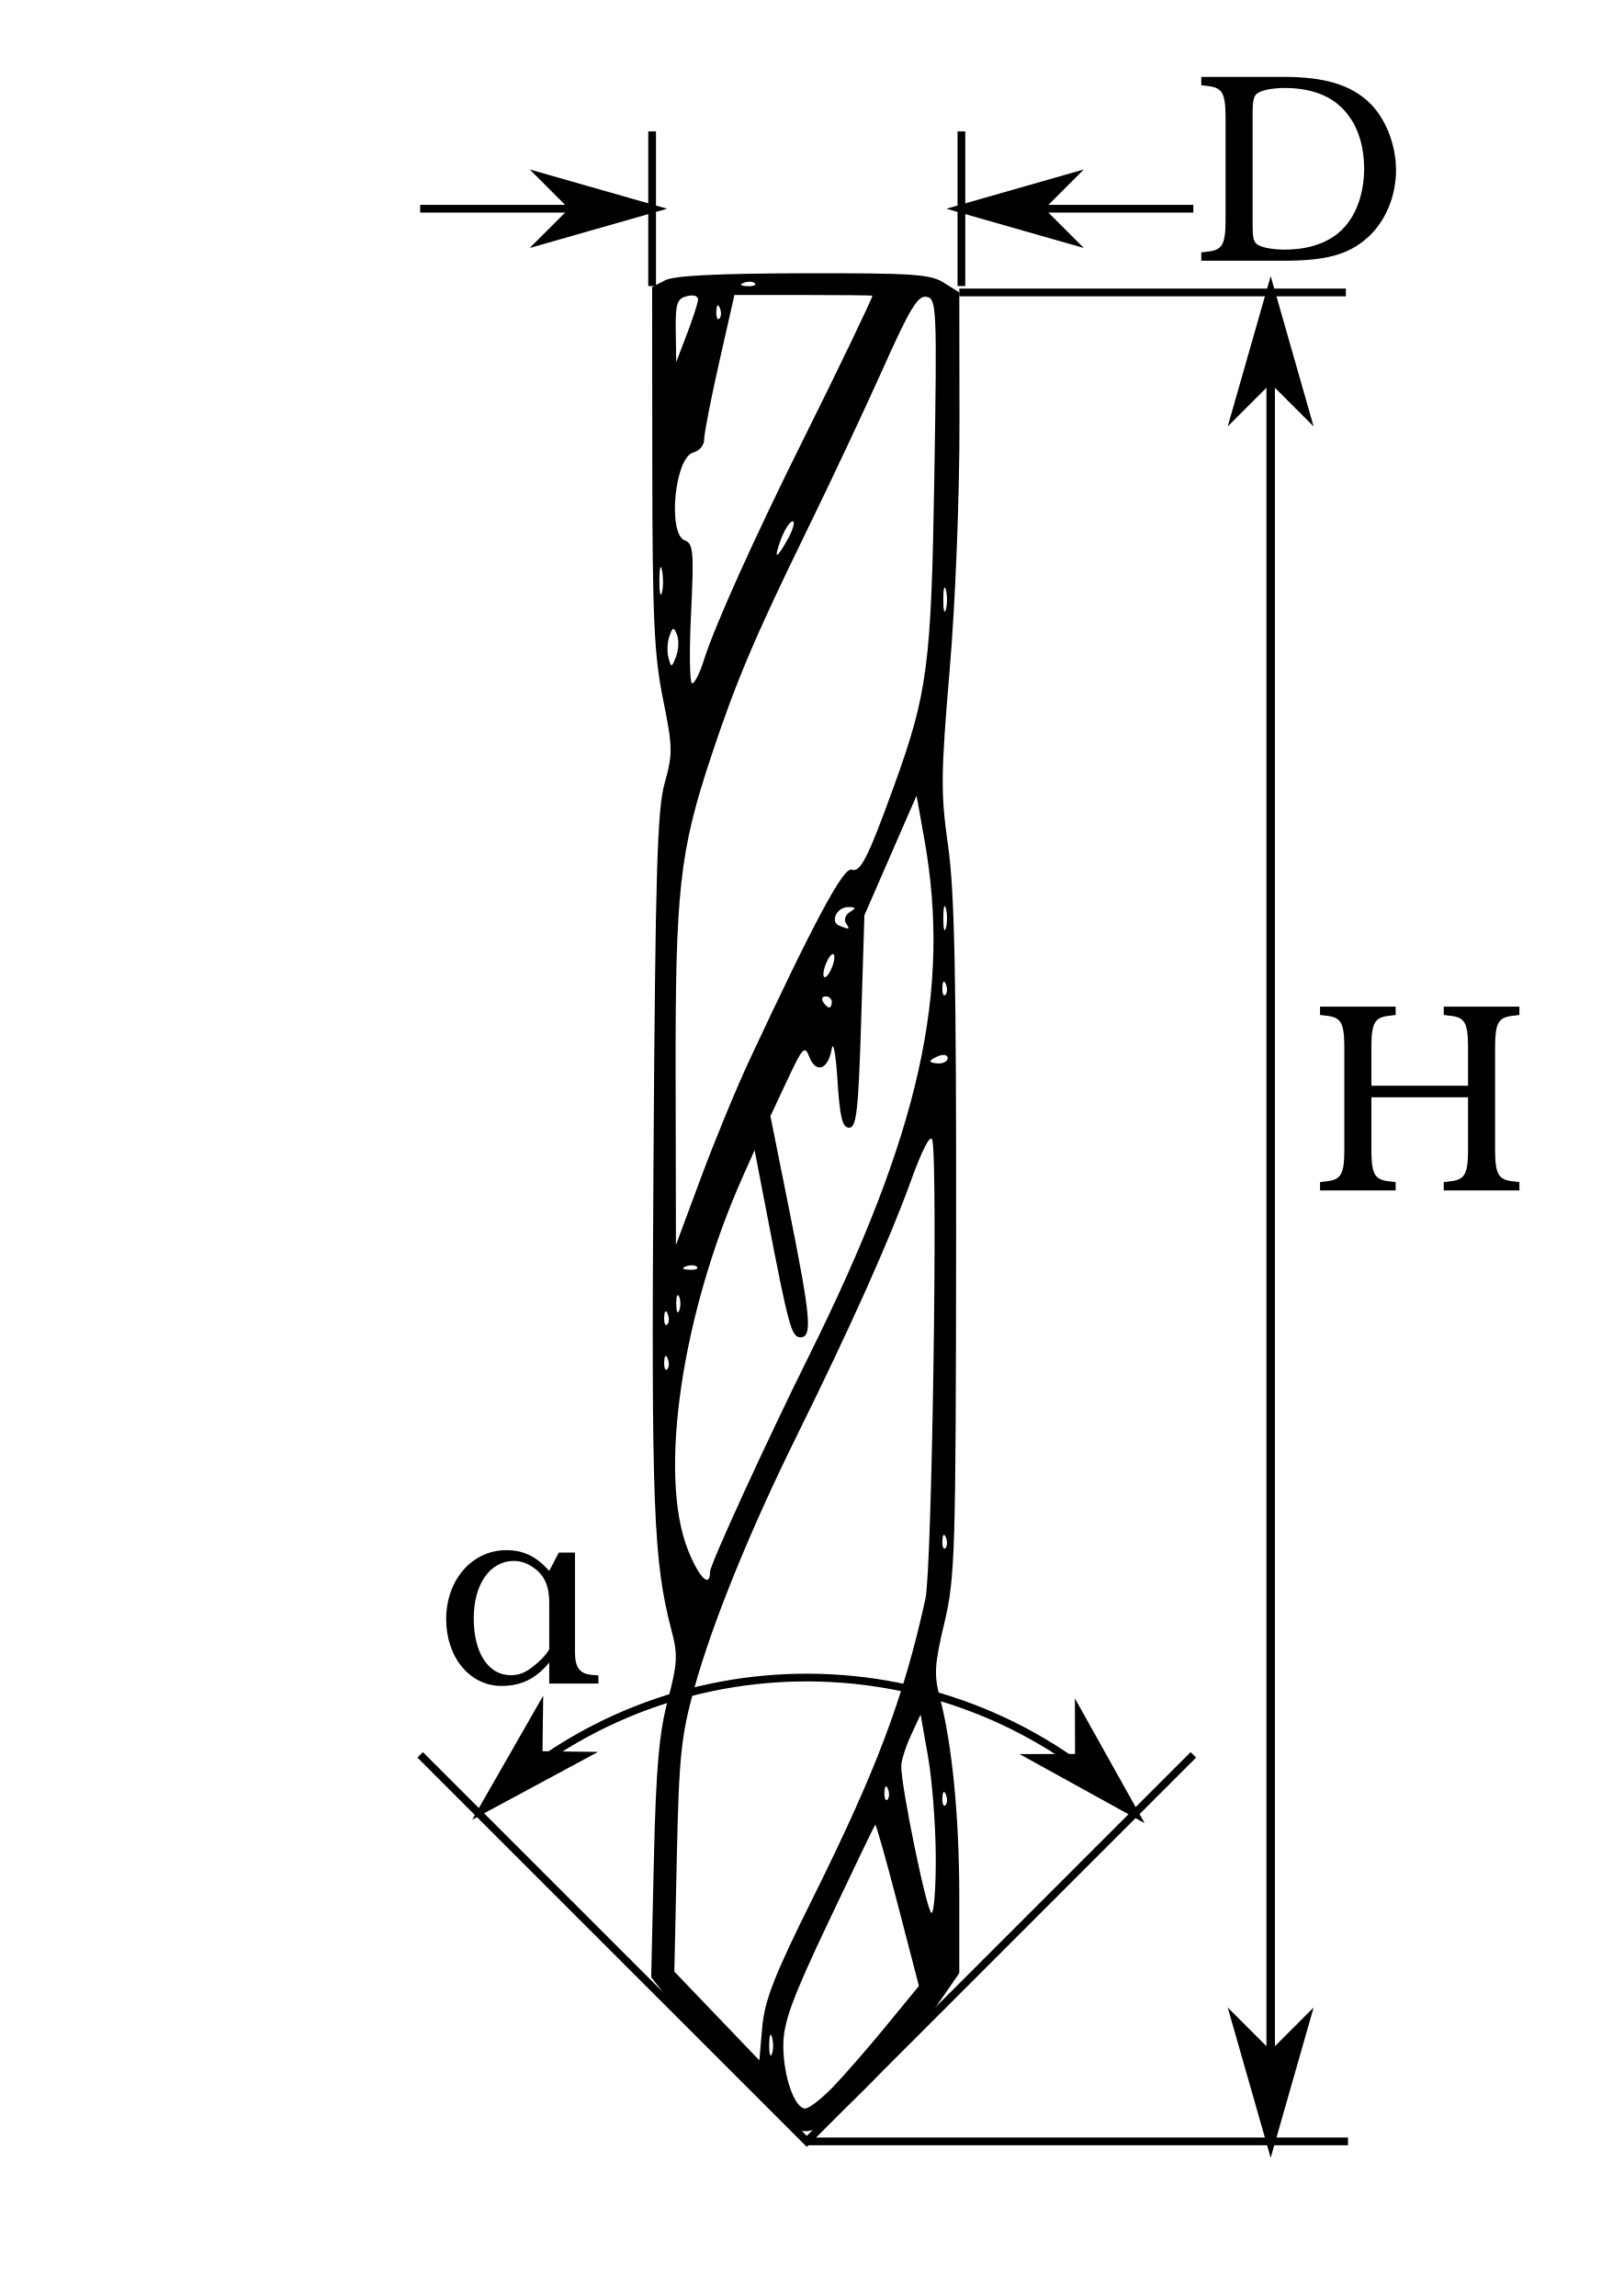
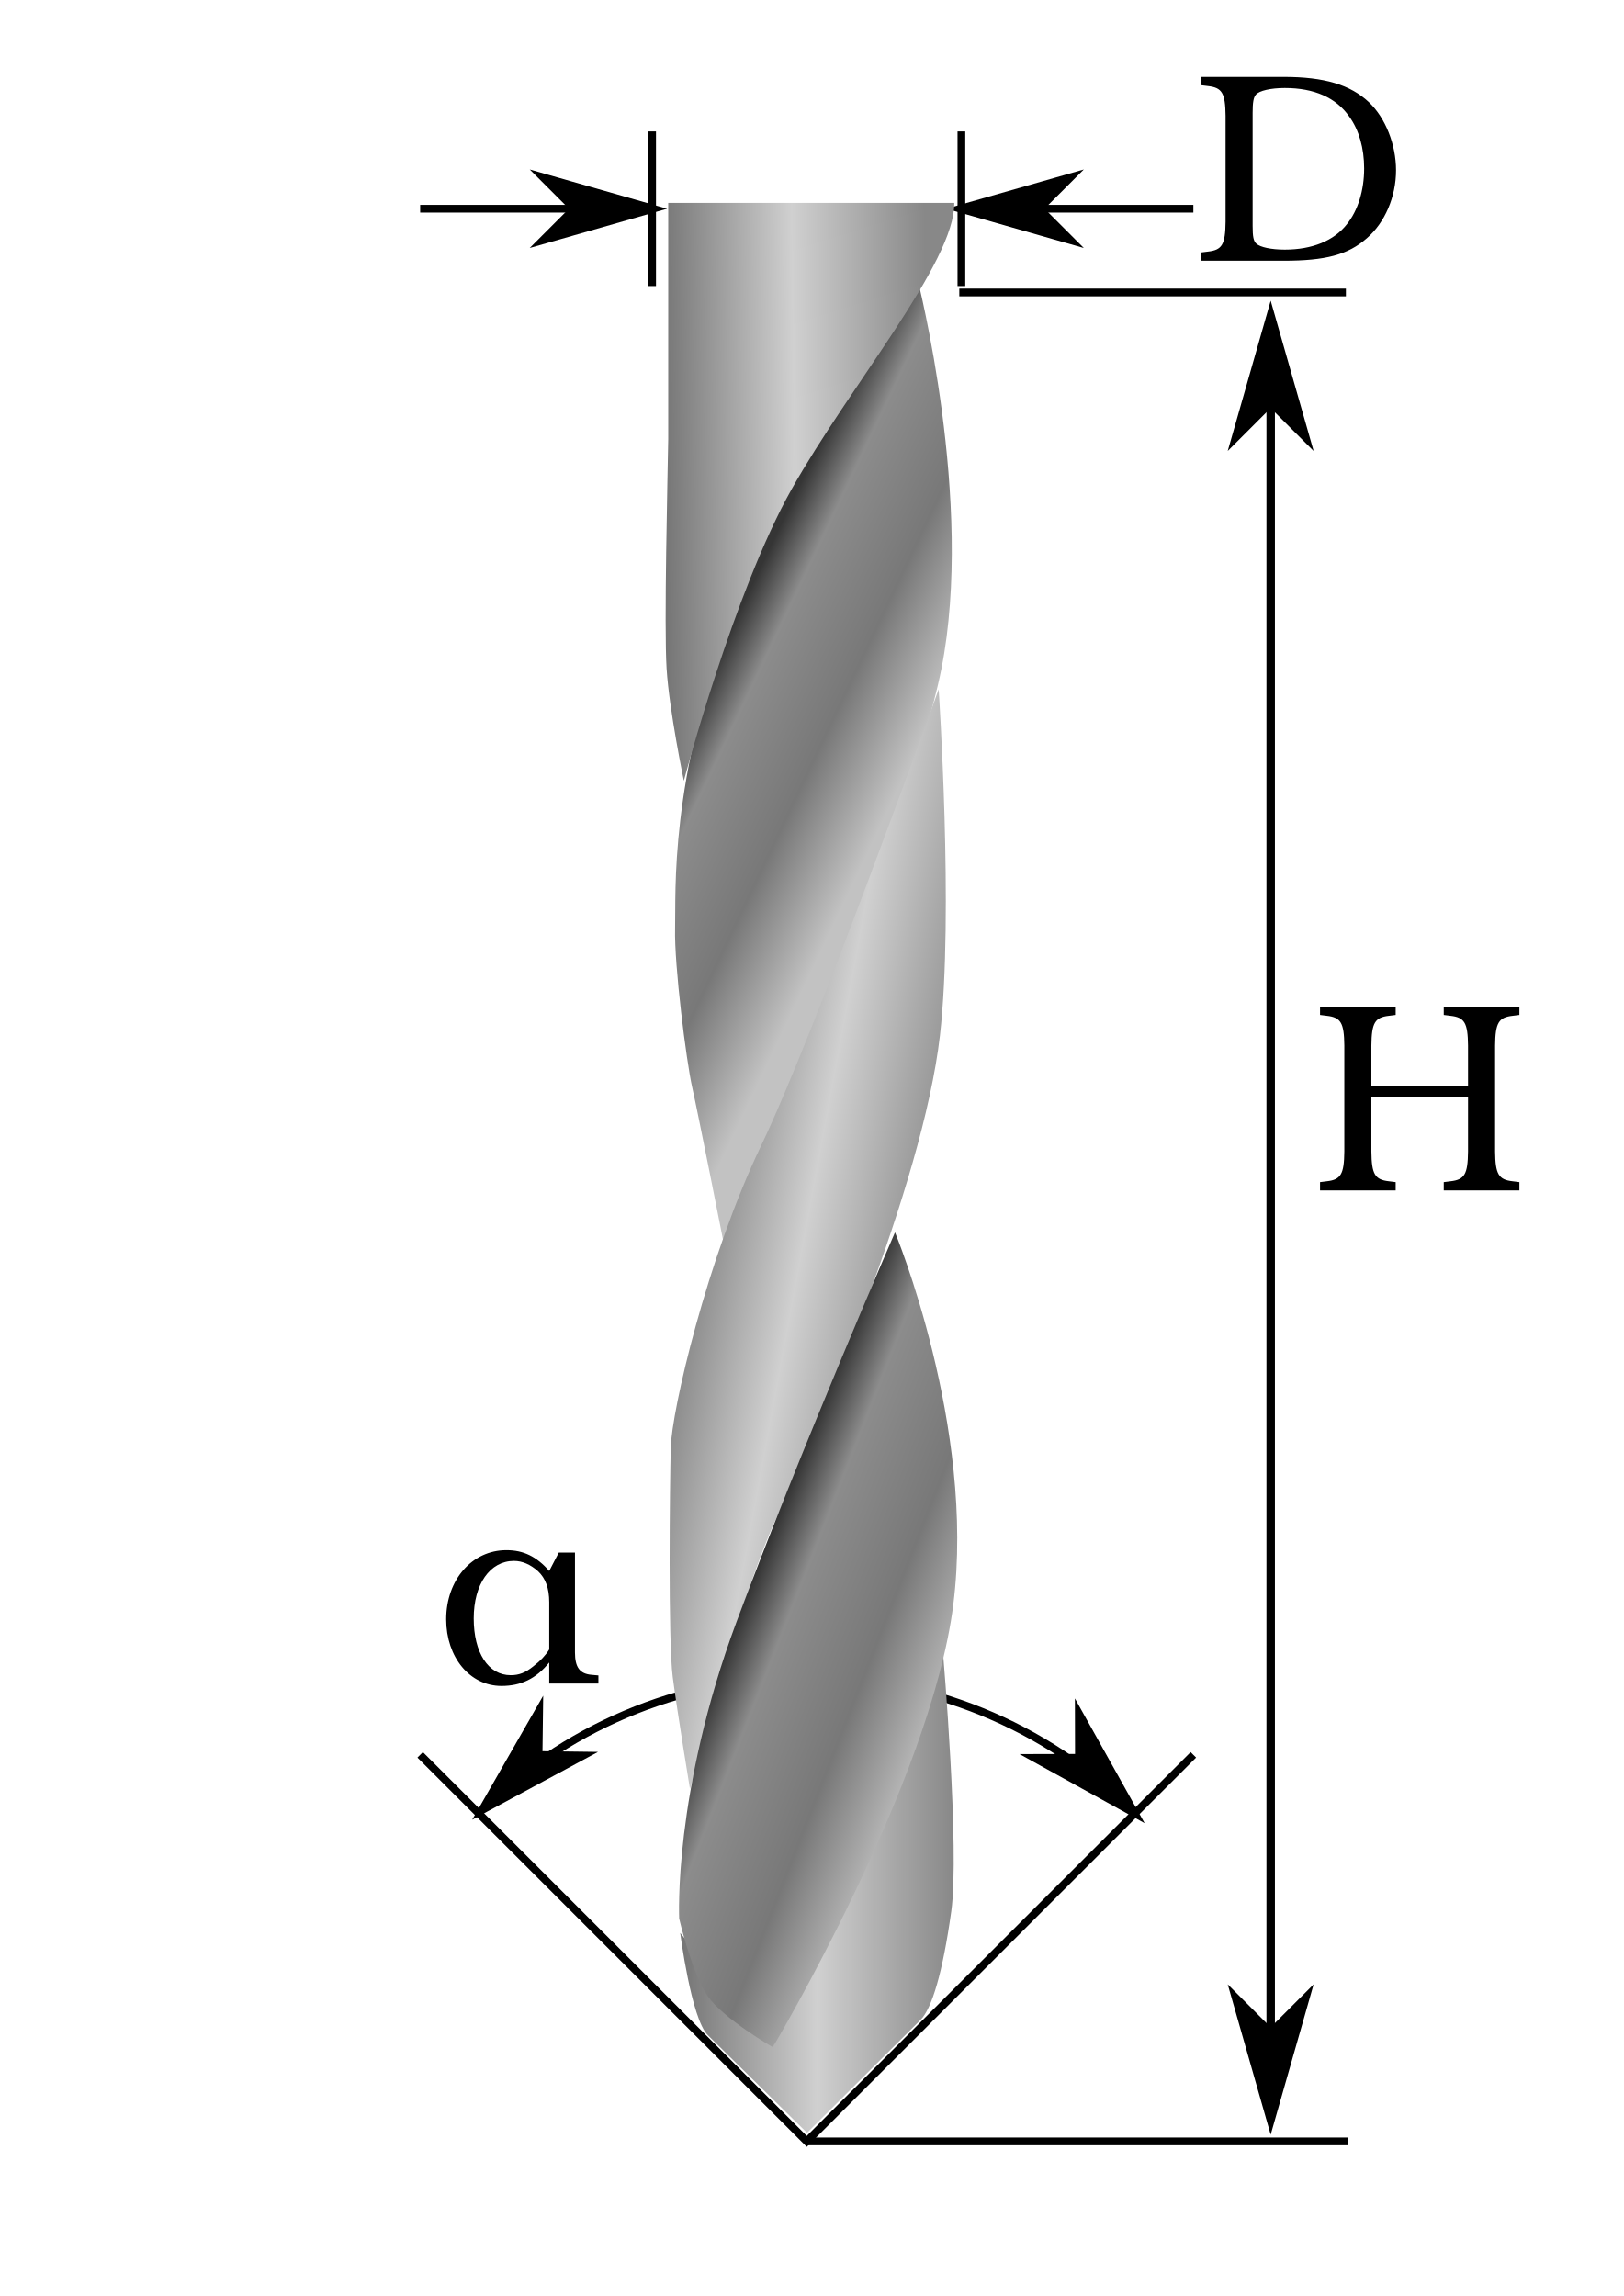
- <svg xmlns="http://www.w3.org/2000/svg" id="svg8" version="1.1" viewBox="0 0 210 297" height="297mm" width="210mm">
+ <svg xmlns="http://www.w3.org/2000/svg" xmlns:xlink="http://www.w3.org/1999/xlink" id="svg8" version="1.1" viewBox="0 0 210 297" height="297mm" width="210mm" xml:space="preserve">
  <defs id="defs2">
+     <linearGradient id="linearGradient24">
+       <stop style="stop-color:#747474;stop-opacity:1;" offset="0" id="stop22" />
+       <stop style="stop-color:#d0d0d0;stop-opacity:1;" offset="0.5" id="stop23" />
+       <stop style="stop-color:#888888;stop-opacity:1;" offset="1" id="stop24" />
+     </linearGradient>
+     <linearGradient id="linearGradient17">
+       <stop style="stop-color:#353535;stop-opacity:1;" offset="0" id="stop14" />
+       <stop style="stop-color:#8c8c8c;stop-opacity:1;" offset="0.196" id="stop15" />
+       <stop style="stop-color:#787878;stop-opacity:1;" offset="0.598" id="stop16" />
+       <stop style="stop-color:#c2c2c2;stop-opacity:1;" offset="1" id="stop17" />
+     </linearGradient>
    <marker orient="auto" refY="0.0" refX="0.0" id="marker8709" style="overflow:visible;">
      <path id="path8707" d="M 0.0,0.0 L 5.0,-5.0 L -12.5,0.0 L 5.0,5.0 L 0.0,0.0 z " style="fill-rule:evenodd;stroke:#000000;stroke-width:1pt;stroke-opacity:1;fill:#000000;fill-opacity:1" transform="scale(0.8) rotate(180) translate(12.5,0)" />
    </marker>
    <marker orient="auto" refY="0.0" refX="0.0" id="marker8663" style="overflow:visible;">
      <path id="path8661" d="M 0.0,0.0 L 5.0,-5.0 L -12.5,0.0 L 5.0,5.0 L 0.0,0.0 z " style="fill-rule:evenodd;stroke:#000000;stroke-width:1pt;stroke-opacity:1;fill:#000000;fill-opacity:1" transform="scale(0.8) rotate(180) translate(12.5,0)" />
    </marker>
    <marker orient="auto" refY="0.0" refX="0.0" id="marker8617" style="overflow:visible">
      <path id="path8615" d="M 0.0,0.0 L 5.0,-5.0 L -12.5,0.0 L 5.0,5.0 L 0.0,0.0 z " style="fill-rule:evenodd;stroke:#000000;stroke-width:1pt;stroke-opacity:1;fill:#000000;fill-opacity:1" transform="scale(0.8) translate(12.5,0)" />
    </marker>
    <marker orient="auto" refY="0" refX="0" id="marker8589" style="overflow:visible">
      <path id="path8587" d="M 0,0 5,-5 -12.5,0 5,5 Z" style="fill:#000000;fill-opacity:1;fill-rule:evenodd;stroke:#000000;stroke-width:1pt;stroke-opacity:1" transform="matrix(0.8,0,0,0.8,10,0)" />
    </marker>
    <marker style="overflow:visible;" id="Arrow1Lend" refX="0.0" refY="0.0" orient="auto">
      <path transform="scale(0.8) rotate(180) translate(12.5,0)" style="fill-rule:evenodd;stroke:#000000;stroke-width:1pt;stroke-opacity:1;fill:#000000;fill-opacity:1" d="M 0.0,0.0 L 5.0,-5.0 L -12.5,0.0 L 5.0,5.0 L 0.0,0.0 z " id="path841" />
    </marker>
    <marker style="overflow:visible" id="Arrow1Lstart" refX="0.0" refY="0.0" orient="auto">
      <path transform="scale(0.8) translate(12.5,0)" style="fill-rule:evenodd;stroke:#000000;stroke-width:1pt;stroke-opacity:1;fill:#000000;fill-opacity:1" d="M 0.0,0.0 L 5.0,-5.0 L -12.5,0.0 L 5.0,5.0 L 0.0,0.0 z " id="path838" />
    </marker>
    <marker orient="auto" refY="0" refX="0" id="marker8589-7" style="overflow:visible">
      <path id="path8587-0" d="M 0,0 5,-5 -12.5,0 5,5 Z" style="fill:#000000;fill-opacity:1;fill-rule:evenodd;stroke:#000000;stroke-width:1pt;stroke-opacity:1" transform="matrix(0.8,0,0,0.8,10,0)" />
    </marker>
    <marker orient="auto" refY="0" refX="0" id="marker8663-8" style="overflow:visible">
      <path id="path8661-1" d="M 0,0 5,-5 -12.5,0 5,5 Z" style="fill:#000000;fill-opacity:1;fill-rule:evenodd;stroke:#000000;stroke-width:1pt;stroke-opacity:1" transform="matrix(-0.8,0,0,-0.8,-10,0)" />
    </marker>
+     <linearGradient xlink:href="#linearGradient17" id="linearGradient6" x1="94.45" y1="81.597" x2="120.088" y2="93.767" gradientUnits="userSpaceOnUse" />
+     <linearGradient xlink:href="#linearGradient17" id="linearGradient10" x1="94.171" y1="212.907" x2="121.954" y2="223.755" gradientUnits="userSpaceOnUse" />
+     <linearGradient xlink:href="#linearGradient24" id="linearGradient22" gradientUnits="userSpaceOnUse" x1="86.604" y1="160.568" x2="120.079" y2="166.742" />
+     <linearGradient xlink:href="#linearGradient24" id="linearGradient25" gradientUnits="userSpaceOnUse" x1="85.586" y1="56.255" x2="119.931" y2="55.827" />
+     <linearGradient xlink:href="#linearGradient24" id="linearGradient27" x1="87.974" y1="244.905" x2="123.349" y2="244.905" gradientUnits="userSpaceOnUse" />
  </defs>
  <g id="layer1">
    <path id="path834" d="m 144.342,237 v 0 l 10,-10 -50,50 L 54.342,227 v 0 0" style="fill:none;stroke:#000000;stroke-width:1;stroke-linecap:butt;stroke-linejoin:miter;stroke-miterlimit:4;stroke-dasharray:none;stroke-opacity:1" />
    <path d="m 62.462,234.034 a 60,60 0 0 1 84.201,0.434" id="path836" style="opacity:1;fill:none;fill-opacity:0.137;stroke:#000000;stroke-width:1;stroke-miterlimit:4;stroke-dasharray:none;stroke-opacity:1;marker-start:url(#Arrow1Lstart);marker-end:url(#Arrow1Lend)" />
    <path id="path8569" d="M 84.342,37 V 17 17" style="fill:none;stroke:#000000;stroke-width:1;stroke-linecap:butt;stroke-linejoin:miter;stroke-miterlimit:4;stroke-dasharray:none;stroke-opacity:1" />
    <path id="path8571" d="M 124.342,37 V 17" style="fill:none;stroke:#000000;stroke-width:1;stroke-linecap:butt;stroke-linejoin:miter;stroke-miterlimit:4;stroke-dasharray:none;stroke-opacity:1" />
    <path id="path8573" d="m 124.071,37.831 h 50" style="fill:none;stroke:#000000;stroke-width:1;stroke-linecap:butt;stroke-linejoin:miter;stroke-miterlimit:4;stroke-dasharray:none;stroke-opacity:1" />
    <path id="path8575" d="m 104.342,277 h 70" style="fill:none;stroke:#000000;stroke-width:1;stroke-linecap:butt;stroke-linejoin:miter;stroke-miterlimit:4;stroke-dasharray:none;stroke-opacity:1" />
-     <path id="path8577" d="M 164.342,37.843 V 277" style="fill:none;stroke:#000000;stroke-width:1.094;stroke-linecap:butt;stroke-linejoin:miter;stroke-miterlimit:4;stroke-dasharray:none;stroke-opacity:1;marker-start:url(#marker8617);marker-end:url(#marker8709)" />
+     <path id="path8577" d="m 164.342,41.018 0,232.988" style="fill:none;stroke:#000000;stroke-width:1.094;stroke-linecap:butt;stroke-linejoin:miter;stroke-miterlimit:4;stroke-dasharray:none;stroke-opacity:1;marker-start:url(#marker8617);marker-end:url(#marker8709)" />
    <path id="path8579" d="m 124.342,27 h 30" style="fill:none;stroke:#000000;stroke-width:1;stroke-linecap:butt;stroke-linejoin:miter;stroke-miterlimit:4;stroke-dasharray:none;stroke-opacity:1;marker-start:url(#marker8589)" />
    <text id="length" y="153.991" x="169.65" style="font-style:normal;font-variant:normal;font-weight:normal;font-stretch:normal;font-size:34.925px;line-height:1.25;font-family:'URW Bookman L';-inkscape-font-specification:'URW Bookman L, Normal';font-variant-ligatures:normal;font-variant-caps:normal;font-variant-numeric:normal;font-feature-settings:normal;text-align:start;letter-spacing:0px;word-spacing:0px;writing-mode:lr-tb;text-anchor:start;fill:#000000;fill-opacity:1;stroke:none;stroke-width:0.265" xml:space="preserve">
      <tspan style="font-style:normal;font-variant:normal;font-weight:normal;font-stretch:normal;font-size:34.925px;font-family:'URW Bookman L';-inkscape-font-specification:'URW Bookman L, Normal';font-variant-ligatures:normal;font-variant-caps:normal;font-variant-numeric:normal;font-feature-settings:normal;text-align:start;writing-mode:lr-tb;text-anchor:start;stroke-width:0.265" y="153.991" x="169.65" id="tspan8765">H</tspan>
    </text>
    <text id="diameter" y="33.729" x="154.29" style="font-style:normal;font-variant:normal;font-weight:normal;font-stretch:normal;font-size:34.925px;line-height:1.25;font-family:'URW Bookman L';-inkscape-font-specification:'URW Bookman L, Normal';font-variant-ligatures:normal;font-variant-caps:normal;font-variant-numeric:normal;font-feature-settings:normal;text-align:start;letter-spacing:0px;word-spacing:0px;writing-mode:lr-tb;text-anchor:start;fill:#000000;fill-opacity:1;stroke:none;stroke-width:0.265" xml:space="preserve">
      <tspan style="font-style:normal;font-variant:normal;font-weight:normal;font-stretch:normal;font-size:34.925px;font-family:'URW Bookman L';-inkscape-font-specification:'URW Bookman L, Normal';font-variant-ligatures:normal;font-variant-caps:normal;font-variant-numeric:normal;font-feature-settings:normal;text-align:start;writing-mode:lr-tb;text-anchor:start;stroke-width:0.265" y="33.729" x="154.29" id="tspan8769">D</tspan>
    </text>
    <text id="tip_angle" y="217.773" x="56.409" style="font-style:normal;font-variant:normal;font-weight:normal;font-stretch:normal;font-size:34.925px;line-height:1.25;font-family:'URW Bookman L';-inkscape-font-specification:'URW Bookman L, Normal';font-variant-ligatures:normal;font-variant-caps:normal;font-variant-numeric:normal;font-feature-settings:normal;text-align:start;letter-spacing:0px;word-spacing:0px;writing-mode:lr-tb;text-anchor:start;fill:#000000;fill-opacity:1;stroke:none;stroke-width:0.265" xml:space="preserve">
      <tspan style="font-style:normal;font-variant:normal;font-weight:normal;font-stretch:normal;font-size:34.925px;font-family:'URW Bookman L';-inkscape-font-specification:'URW Bookman L, Normal';font-variant-ligatures:normal;font-variant-caps:normal;font-variant-numeric:normal;font-feature-settings:normal;text-align:start;writing-mode:lr-tb;text-anchor:start;stroke-width:0.265" y="217.773" x="56.409" id="tspan8783">α</tspan>
    </text>
    <path id="path8579-9" d="M 54.342,27 H 84.342" style="fill:none;stroke:#000000;stroke-width:1;stroke-linecap:butt;stroke-linejoin:miter;stroke-miterlimit:4;stroke-dasharray:none;stroke-opacity:1;marker-end:url(#marker8663-8)" />
-     <path style="fill:#000000;stroke-width:0.736" d="m 100.303,273.018 c -1.151,-1.442 -3.069,-3.475 -4.26,-4.518 -3.234,-2.83 -7.816,-7.587 -9.941,-10.321 l -1.881,-2.42 0.348,-15.181 c 0.27,-11.774 0.672,-16.402 1.792,-20.622 1.252,-4.716 1.32,-5.908 0.515,-8.952 -2.377,-8.985 -2.65,-16.036 -2.358,-60.792 0.245,-37.462 0.482,-45.495 1.447,-48.927 C 87.027,97.505 87.01,96.647 85.753,90.442 84.608,84.794 84.383,79.934 84.364,60.414 l -0.023,-23.289 1.687,-0.871 c 1.159,-0.598 6.75,-0.882 17.872,-0.906 14.163,-0.031 16.435,0.122 18.178,1.223 l 1.993,1.259 0.022,16.791 c 0.013,9.697 -0.522,23.218 -1.266,32.003 -1.152,13.604 -1.174,16.011 -0.209,22.772 0.844,5.913 1.071,17.012 1.041,50.936 -0.036,40.576 -0.134,43.778 -1.523,49.615 -1.283,5.392 -1.359,6.714 -0.562,9.729 1.574,5.95 2.494,15.42 2.496,25.697 v 9.858 l -3.057,4.416 c -1.682,2.429 -5.645,7.021 -8.808,10.206 -6.816,6.864 -8.575,7.331 -11.903,3.163 z m 7.358,-2.981 c 1.449,-1.491 4.558,-5.058 6.91,-7.927 l 4.276,-5.216 -2.734,-10.533 c -1.504,-5.793 -2.817,-10.44 -2.919,-10.327 -0.102,0.113 -2.806,5.736 -6.009,12.495 -4.708,9.935 -5.833,12.986 -5.873,15.923 -0.053,3.953 1.43,8.295 2.834,8.295 0.485,0 2.067,-1.22 3.515,-2.711 z m -2.593,-24.399 c 8.325,-16.75 11.814,-26.017 14.624,-38.842 0.843,-3.845 1.63,-56.773 0.882,-59.34 -0.238,-0.819 -1.305,1.248 -2.846,5.516 -2.675,7.408 -7.85,18.959 -14.673,32.753 -6.048,12.227 -10.951,24.293 -13.246,32.605 -1.721,6.232 -1.99,8.815 -2.273,21.886 l -0.321,14.82 5.497,5.74 5.497,5.74 0.375,-4.294 c 0.302,-3.459 1.562,-6.684 6.483,-16.584 z m -5.214,17.906 c -0.19,-0.703 -0.358,-0.303 -0.373,0.89 -0.015,1.193 0.14,1.768 0.346,1.279 0.205,-0.489 0.218,-1.465 0.028,-2.169 z m 21.172,-23.509 c -0.026,-4.075 -0.478,-9.85 -1.004,-12.832 l -0.957,-5.422 -1.245,2.688 c -0.685,1.478 -1.251,3.267 -1.259,3.976 -0.028,2.653 3.338,19 3.913,19 0.329,0 0.577,-3.334 0.552,-7.41 z m 1.309,-7.907 c -0.239,-0.577 -0.417,-0.405 -0.453,0.437 -0.032,0.762 0.145,1.189 0.394,0.949 0.249,-0.24 0.276,-0.864 0.059,-1.386 z m -7.496,-0.723 c -0.239,-0.577 -0.417,-0.405 -0.453,0.437 -0.032,0.762 0.145,1.189 0.394,0.949 0.249,-0.24 0.276,-0.864 0.059,-1.386 z M 91.838,203.295 c 0,-0.915 7.329,-16.911 12.728,-27.78 14.407,-29.005 18.499,-47.321 14.973,-67.024 l -0.998,-5.575 -3.373,7.744 -3.373,7.744 -0.421,13.736 c -0.354,11.547 -0.601,13.736 -1.546,13.736 -0.881,0 -1.209,-1.331 -1.513,-6.145 -0.214,-3.392 -0.55,-5.198 -0.75,-4.032 -0.457,2.672 -2.035,3.228 -2.892,1.02 -0.595,-1.534 -0.853,-1.264 -2.842,2.984 l -2.188,4.671 2.467,12.318 c 2.759,13.779 2.977,16.294 1.408,16.294 -1.145,0 -1.525,-1.391 -4.251,-15.535 l -1.671,-8.667 -1.452,3.245 c -7.973,17.822 -11.059,38.789 -7.144,48.527 1.439,3.58 2.837,4.93 2.837,2.741 z m 30.497,-4.421 c -0.239,-0.577 -0.417,-0.405 -0.453,0.437 -0.032,0.762 0.145,1.189 0.394,0.949 0.249,-0.24 0.276,-0.864 0.059,-1.386 z m -35.981,-23.134 c -0.239,-0.577 -0.417,-0.405 -0.453,0.437 -0.032,0.762 0.145,1.189 0.394,0.949 0.249,-0.24 0.276,-0.864 0.059,-1.386 z m 0,-5.783 c -0.239,-0.577 -0.417,-0.405 -0.453,0.437 -0.032,0.762 0.145,1.189 0.394,0.949 0.249,-0.24 0.276,-0.864 0.059,-1.386 z m 1.484,-2.214 c -0.208,-0.497 -0.378,-0.09 -0.378,0.904 0,0.994 0.17,1.401 0.378,0.904 0.208,-0.497 0.208,-1.31 0,-1.807 z m 2.299,-3.871 c -0.249,-0.24 -0.896,-0.266 -1.437,-0.057 -0.598,0.231 -0.42,0.402 0.453,0.437 0.79,0.031 1.233,-0.14 0.984,-0.38 z m 6.762,-26.673 c 8.417,-18.029 12.201,-25.088 13.243,-24.703 1.131,0.419 2.112,-1.511 5.446,-10.721 4.401,-12.154 4.861,-15.677 5.255,-40.237 0.35,-21.772 0.301,-22.9 -1.006,-23.142 -1.119,-0.208 -2.153,1.489 -5.577,9.152 -2.312,5.174 -6.8,14.722 -9.973,21.219 -6.677,13.67 -9.12,19.444 -12.354,29.207 -4.047,12.216 -4.596,17.201 -4.552,41.308 l 0.04,21.774 3.22,-8.675 c 1.771,-4.771 4.587,-11.603 6.257,-15.181 z M 122.572,136.861 c 0,-0.385 -0.506,-0.513 -1.124,-0.284 -0.618,0.229 -1.124,0.544 -1.124,0.7 0,0.156 0.506,0.284 1.124,0.284 0.618,0 1.124,-0.315 1.124,-0.7 z m -14.992,-7.252 c 0,-0.398 -0.357,-0.723 -0.794,-0.723 -0.437,0 -0.585,0.325 -0.331,0.723 0.255,0.398 0.612,0.723 0.794,0.723 0.182,0 0.331,-0.325 0.331,-0.723 z m 14.755,-2.304 c -0.239,-0.577 -0.417,-0.405 -0.453,0.437 -0.032,0.762 0.145,1.189 0.394,0.949 0.249,-0.24 0.276,-0.864 0.059,-1.386 z m -14.54,-2.746 c 0.217,-0.802 0.13,-1.3 -0.194,-1.107 -0.324,0.193 -0.767,1.007 -0.985,1.809 -0.217,0.802 -0.13,1.3 0.194,1.107 0.324,-0.193 0.767,-1.007 0.985,-1.809 z m 14.545,-7.059 c -0.189,-0.696 -0.343,-0.127 -0.343,1.265 0,1.392 0.154,1.961 0.343,1.265 0.189,-0.696 0.189,-1.834 0,-2.53 z m -12.937,1.907 c -0.283,-0.442 -0.05,-1.088 0.518,-1.435 0.832,-0.508 0.793,-0.633 -0.199,-0.642 -1.489,-0.013 -2.421,1.922 -1.163,2.415 1.365,0.535 1.395,0.523 0.843,-0.339 z M 91.037,85.391 c 1.341,-4.317 6.553,-15.894 12.803,-28.436 4.563,-9.158 8.988,-18.367 8.988,-18.705 0,-0.05 -4.015,-0.091 -8.922,-0.091 h -8.922 l -1.962,8.675 c -1.079,4.771 -1.956,9.275 -1.948,10.008 0.008,0.733 -0.621,1.493 -1.397,1.689 -2.411,0.608 -3.37,10.538 -1.099,11.379 1.092,0.404 1.186,1.515 0.796,9.475 -0.243,4.96 -0.179,9.017 0.143,9.017 0.322,0 1.006,-1.355 1.52,-3.011 z m -3.477,-3.263 c -0.431,-1.084 -0.535,-1.066 -0.984,0.17 -0.276,0.76 -0.331,2.013 -0.122,2.786 0.36,1.329 0.413,1.32 0.984,-0.17 0.332,-0.866 0.387,-2.119 0.122,-2.786 z M 122.339,76.293 c -0.189,-0.696 -0.343,-0.127 -0.343,1.265 0,1.392 0.154,1.961 0.343,1.265 0.189,-0.696 0.189,-1.834 0,-2.53 z M 85.621,73.772 c -0.179,-0.899 -0.333,-0.334 -0.341,1.257 -0.009,1.59 0.138,2.326 0.326,1.635 0.188,-0.691 0.194,-1.992 0.015,-2.892 z m 16.336,-4.165 c 0.64,-1.193 0.891,-2.169 0.558,-2.169 -0.332,0 -0.986,0.976 -1.453,2.169 -0.467,1.193 -0.718,2.169 -0.558,2.169 0.16,0 0.814,-0.976 1.453,-2.169 z M 90.28,38.769 c 0.034,-0.488 -0.566,-0.678 -1.441,-0.458 -1.285,0.324 -1.491,0.96 -1.441,4.451 l 0.058,4.072 1.383,-3.615 c 0.761,-1.988 1.409,-3.991 1.441,-4.451 z m 2.819,1.062 c -0.239,-0.577 -0.417,-0.405 -0.453,0.437 -0.032,0.762 0.145,1.189 0.394,0.949 0.249,-0.24 0.276,-0.864 0.059,-1.386 z m 4.532,-3.193 c -0.249,-0.24 -0.896,-0.266 -1.437,-0.057 -0.598,0.231 -0.42,0.402 0.453,0.437 0.79,0.031 1.233,-0.139 0.984,-0.38 z" id="path14" />
+     <path style="fill:url(#linearGradient6);stroke-width:1" d="m 93.521,160.415 c 0,0 23.93,-52.241 28.233,-73.88 4.303,-21.638 -3.088,-50.42 -3.088,-50.42 0,0 -15.743,20.933 -23.945,42.995 -8.202,22.062 -7.286,36.22 -7.408,40.984 -0.123,4.764 1.463,17.237 2.207,20.531 0.744,3.294 4.001,19.79 4.001,19.79 z" id="path2" />
+     <path style="fill:url(#linearGradient22);stroke-width:1" d="m 89.241,231.439 c 0,0 6.184,-24.31 11.277,-35.312 5.092,-11.003 18.812,-42.685 21.049,-62.193 1.797,-15.664 -0.167,-44.764 -0.167,-44.764 0,0 -15.858,44.211 -22.937,58.977 -7.079,14.766 -11.589,34.349 -11.711,39.113 -0.123,4.764 -0.355,24.997 0.257,29.68 0.612,4.683 2.232,14.499 2.232,14.499 z" id="path3" />
+     <path style="fill:url(#linearGradient25);stroke-width:1" d="m 88.447,100.999 c 0,0 6.43,-24.372 13.923,-37.694 7.493,-13.321 21.193,-29.456 21.049,-37.058 H 86.424 v 30.572 c -0.073,4.765 -0.557,24.203 -0.209,29.68 0.347,5.477 2.232,14.499 2.232,14.499 z" id="path4" />
+     <path style="fill:url(#linearGradient27);fill-opacity:1;stroke-width:1" d="m 87.974,250.031 11.972,14.751 22.027,-50.866 c 0,0 2.171,25.402 1.058,33.337 -1.113,7.936 -2.503,12.564 -3.969,14.023 l -14.684,14.618 -12.832,-12.634 c -2.151,-2.118 -3.572,-13.229 -3.572,-13.229 z" id="path5" />
+     <path style="fill:url(#linearGradient10);fill-opacity:1;stroke-width:1" d="m 99.946,264.815 c 0,0 20.443,-34.22 23.349,-57.249 2.906,-23.029 -7.541,-48.154 -7.541,-48.154 0,0 -12.304,28.341 -20.505,50.403 -8.202,22.062 -7.408,38.365 -7.408,38.365 0,0 1.65,7.134 3.704,10.054 2.054,2.92 8.401,6.582 8.401,6.582 z" id="path1" />
  </g>
</svg>
